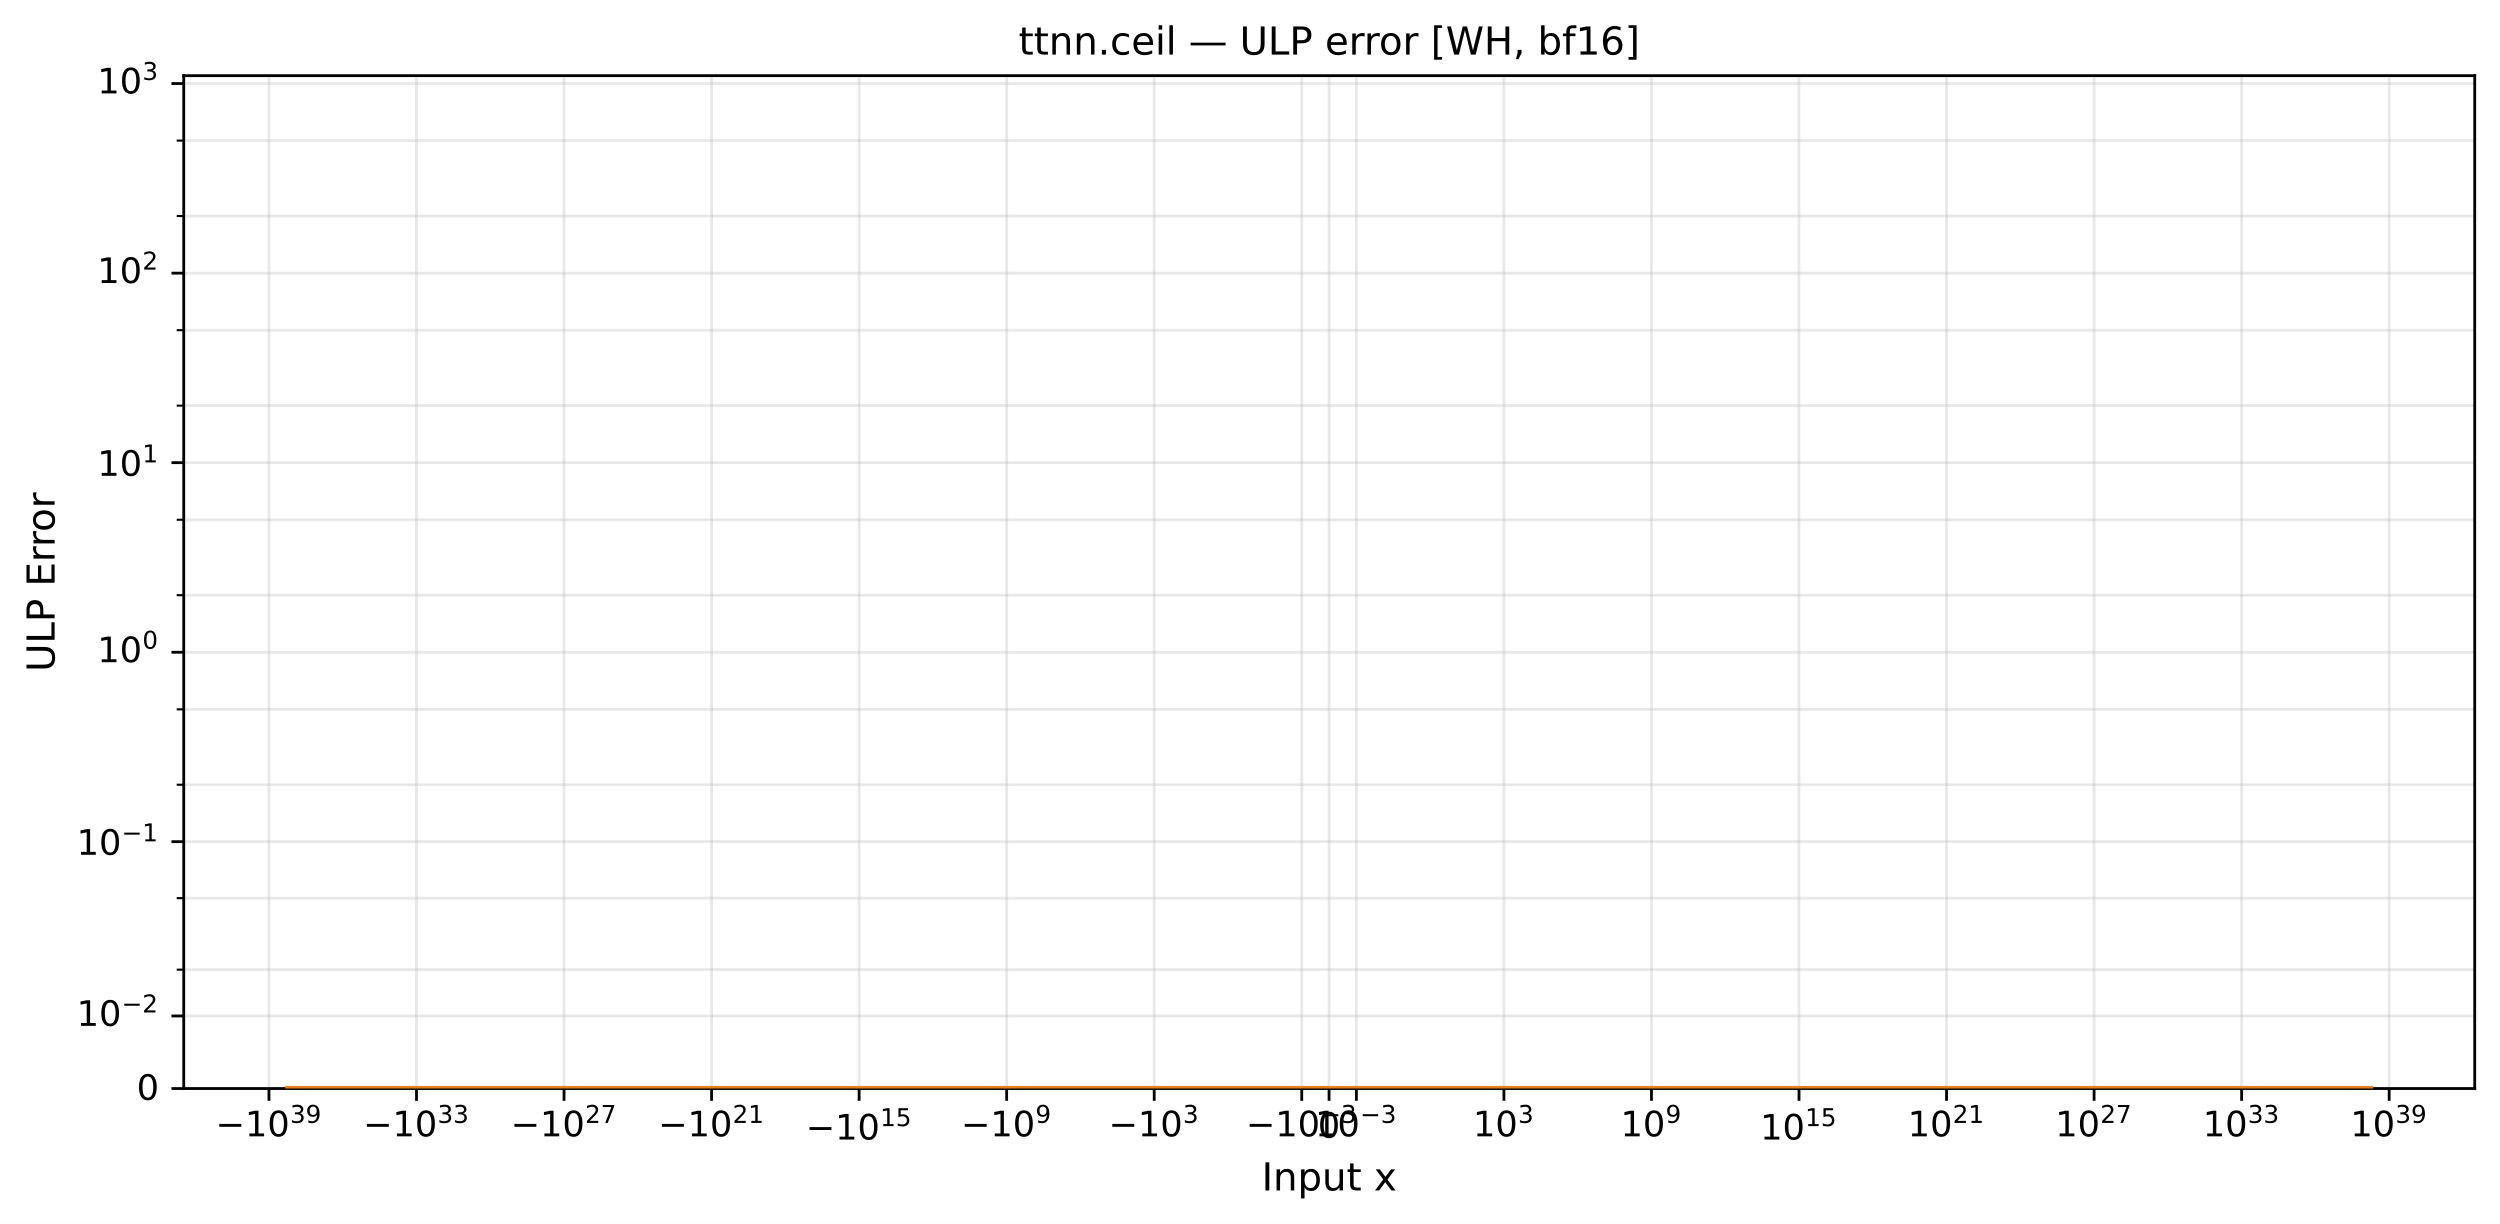
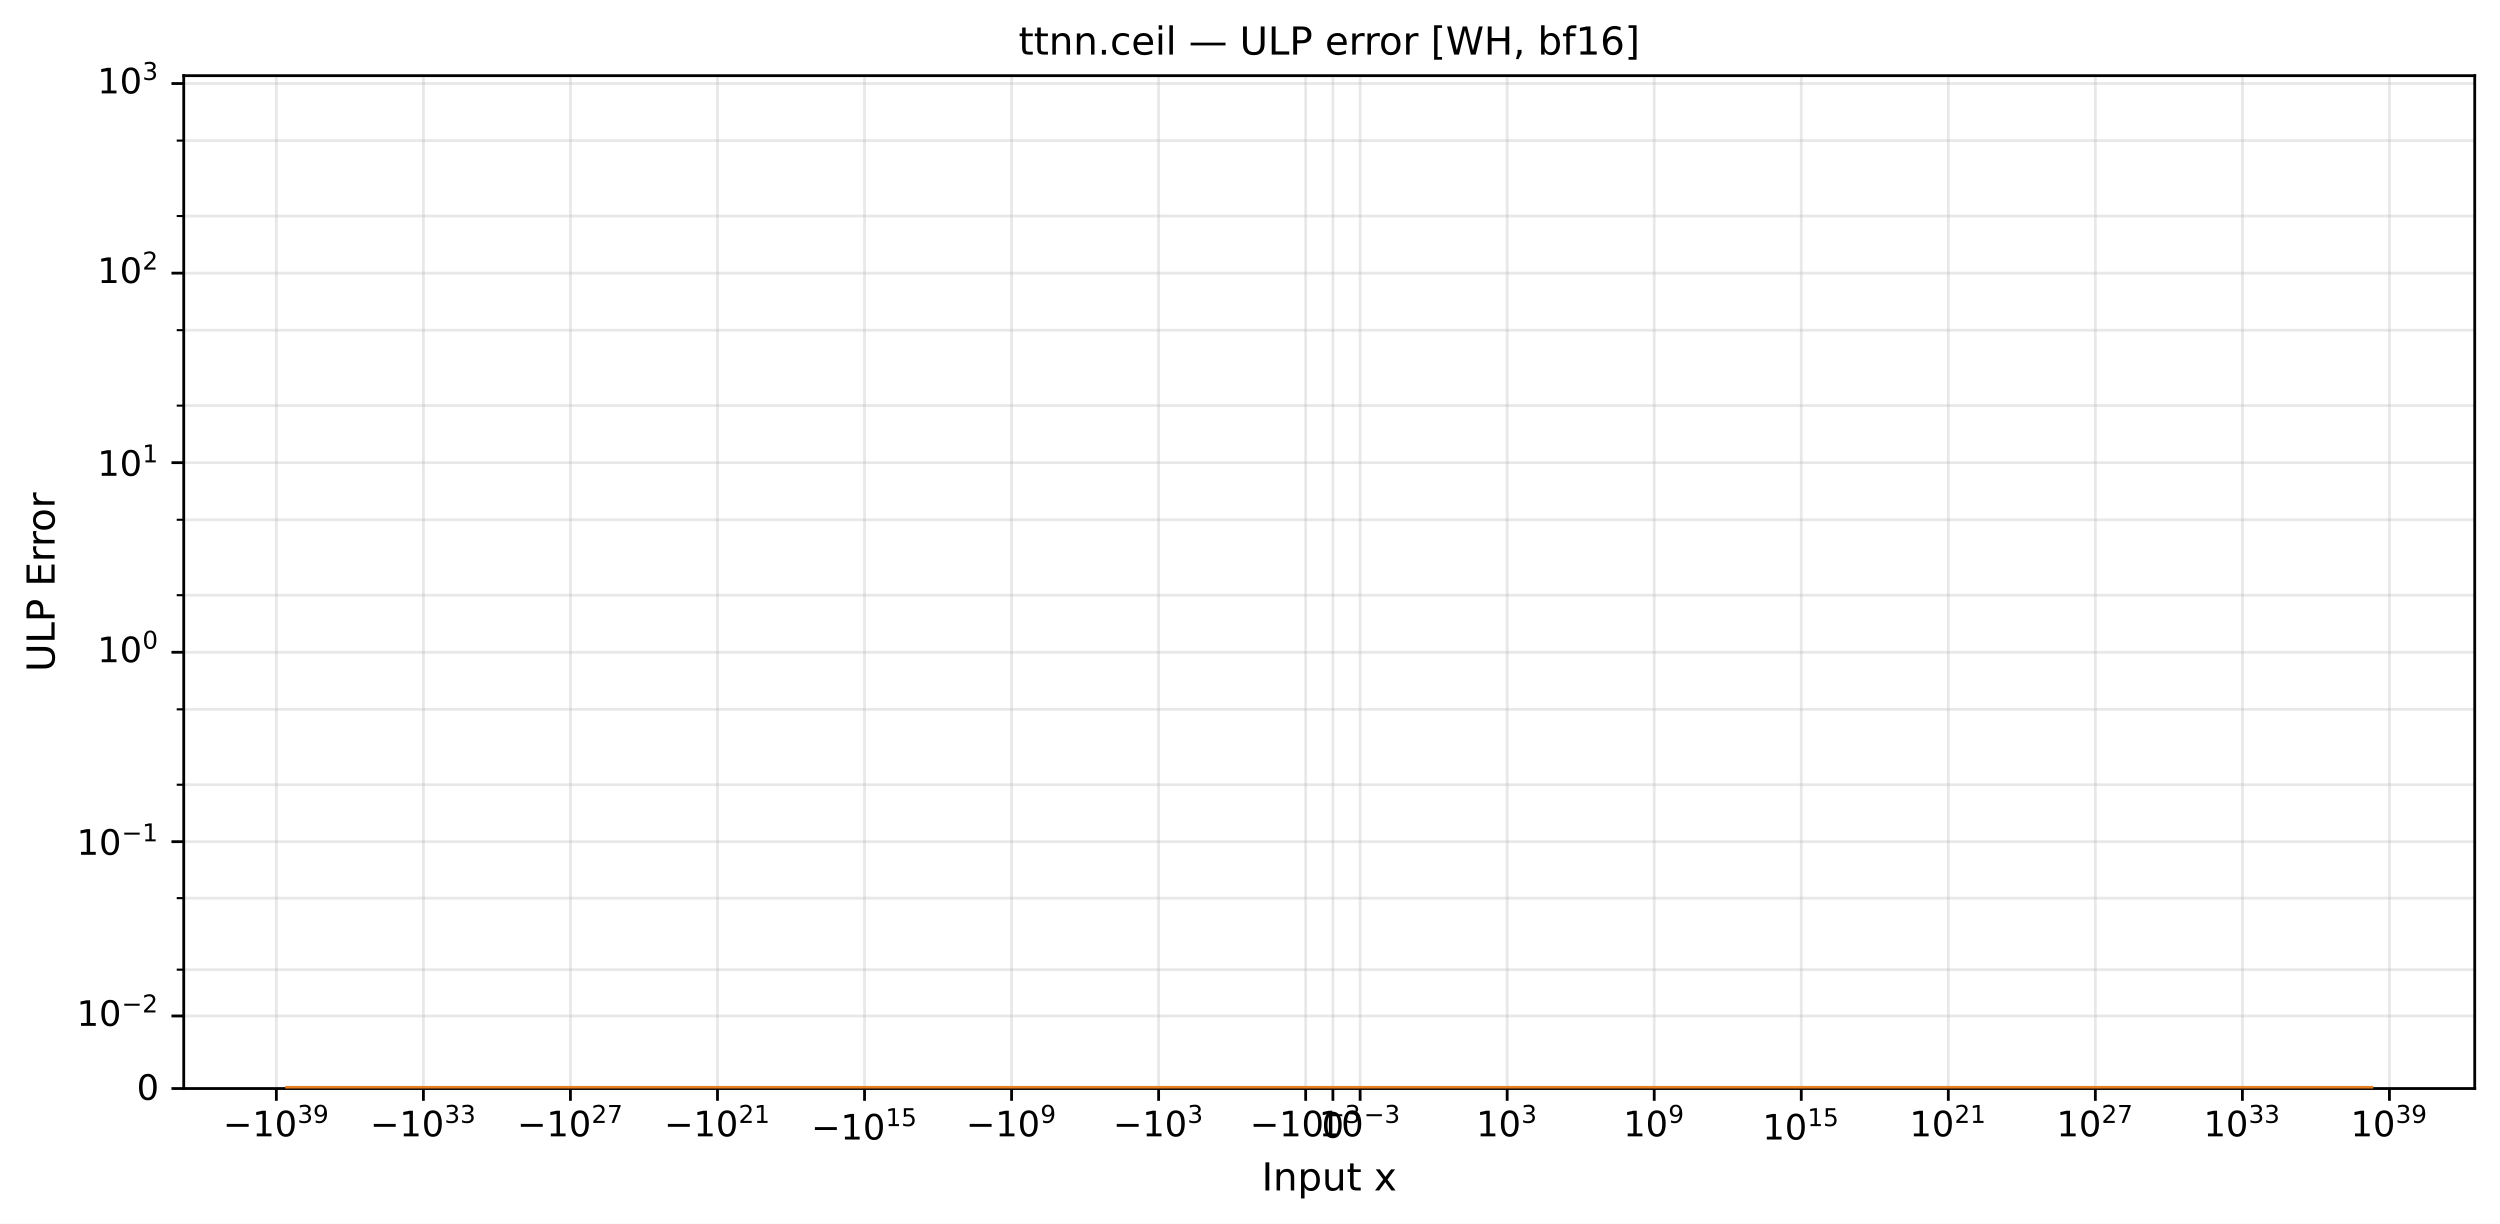
<svg xmlns="http://www.w3.org/2000/svg" xmlns:xlink="http://www.w3.org/1999/xlink" width="712.254pt" height="348.65pt" viewBox="0 0 712.254 348.65" version="1.1">
  <defs>
    <style type="text/css">*{stroke-linejoin: round; stroke-linecap: butt}</style>
  </defs>
  <g id="figure_1">
    <g id="patch_1">
      <path d="M 0 348.65  L 712.254 348.65  L 712.254 0  L 0 0  z " style="fill: #ffffff" />
    </g>
    <g id="axes_1">
      <g id="patch_2">
        <path d="M 52.346 310.126  L 705.054 310.126  L 705.054 21.558  L 52.346 21.558  z " style="fill: #ffffff" />
      </g>
      <g id="matplotlib.axis_1">
        <g id="xtick_1">
          <g id="line2d_1">
-             <path d="M 76.626 310.126  L 76.626 21.558  " clip-path="url(#p49b56e3e9f)" style="fill: none; stroke: #b0b0b0; stroke-opacity: 0.3; stroke-width: 0.8; stroke-linecap: square" />
+             <path d="M 78.734 310.126  L 78.734 21.558  " clip-path="url(#pbc94ecaf36)" style="fill: none; stroke: #b0b0b0; stroke-opacity: 0.3; stroke-width: 0.8; stroke-linecap: square" />
          </g>
          <g id="line2d_2">
            <defs>
-               <path id="m2daefabc33" d="M 0 0  L 0 3.5  " style="stroke: #000000; stroke-width: 0.8" />
+               <path id="m181e9484f5" d="M 0 0  L 0 3.5  " style="stroke: #000000; stroke-width: 0.8" />
            </defs>
            <g>
-               <use xlink:href="#m2daefabc33" x="76.626" y="310.126" style="stroke: #000000; stroke-width: 0.8" />
+               <use xlink:href="#m181e9484f5" x="78.734" y="310.126" style="stroke: #000000; stroke-width: 0.8" />
            </g>
          </g>
          <g id="text_1">
-             <g transform="translate(61.42569 324.7247)">
+             <g transform="translate(63.53381 324.7247)">
              <text>
                <tspan x="0" y="-0.977" style="font-size: 10px; font-family: 'DejaVu Sans'">−</tspan>
                <tspan x="8.379" y="-0.977" style="font-size: 10px; font-family: 'DejaVu Sans'">1</tspan>
                <tspan x="14.741" y="-0.977" style="font-size: 10px; font-family: 'DejaVu Sans'">0</tspan>
                <tspan x="21.199" y="-4.805" style="font-size: 7px; font-family: 'DejaVu Sans'">3</tspan>
                <tspan x="25.653" y="-4.805" style="font-size: 7px; font-family: 'DejaVu Sans'">9</tspan>
              </text>
            </g>
          </g>
        </g>
        <g id="xtick_2">
          <g id="line2d_3">
-             <path d="M 118.66 310.126  L 118.66 21.558  " clip-path="url(#p49b56e3e9f)" style="fill: none; stroke: #b0b0b0; stroke-opacity: 0.3; stroke-width: 0.8; stroke-linecap: square" />
+             <path d="M 120.627 310.126  L 120.627 21.558  " clip-path="url(#pbc94ecaf36)" style="fill: none; stroke: #b0b0b0; stroke-opacity: 0.3; stroke-width: 0.8; stroke-linecap: square" />
          </g>
          <g id="line2d_4">
            <g>
-               <use xlink:href="#m2daefabc33" x="118.66" y="310.126" style="stroke: #000000; stroke-width: 0.8" />
+               <use xlink:href="#m181e9484f5" x="120.627" y="310.126" style="stroke: #000000; stroke-width: 0.8" />
            </g>
          </g>
          <g id="text_2">
-             <g transform="translate(103.4604 324.7247)">
+             <g transform="translate(105.4271 324.7247)">
              <text>
                <tspan x="0" y="-0.977" style="font-size: 10px; font-family: 'DejaVu Sans'">−</tspan>
                <tspan x="8.379" y="-0.977" style="font-size: 10px; font-family: 'DejaVu Sans'">1</tspan>
                <tspan x="14.741" y="-0.977" style="font-size: 10px; font-family: 'DejaVu Sans'">0</tspan>
                <tspan x="21.199" y="-4.805" style="font-size: 7px; font-family: 'DejaVu Sans'">3</tspan>
                <tspan x="25.653" y="-4.805" style="font-size: 7px; font-family: 'DejaVu Sans'">3</tspan>
              </text>
            </g>
          </g>
        </g>
        <g id="xtick_3">
          <g id="line2d_5">
-             <path d="M 160.695 310.126  L 160.695 21.558  " clip-path="url(#p49b56e3e9f)" style="fill: none; stroke: #b0b0b0; stroke-opacity: 0.3; stroke-width: 0.8; stroke-linecap: square" />
+             <path d="M 162.52 310.126  L 162.52 21.558  " clip-path="url(#pbc94ecaf36)" style="fill: none; stroke: #b0b0b0; stroke-opacity: 0.3; stroke-width: 0.8; stroke-linecap: square" />
          </g>
          <g id="line2d_6">
            <g>
-               <use xlink:href="#m2daefabc33" x="160.695" y="310.126" style="stroke: #000000; stroke-width: 0.8" />
+               <use xlink:href="#m181e9484f5" x="162.52" y="310.126" style="stroke: #000000; stroke-width: 0.8" />
            </g>
          </g>
          <g id="text_3">
-             <g transform="translate(145.4952 324.7247)">
+             <g transform="translate(147.3204 324.7247)">
              <text>
                <tspan x="0" y="-0.977" style="font-size: 10px; font-family: 'DejaVu Sans'">−</tspan>
                <tspan x="8.379" y="-0.977" style="font-size: 10px; font-family: 'DejaVu Sans'">1</tspan>
                <tspan x="14.741" y="-0.977" style="font-size: 10px; font-family: 'DejaVu Sans'">0</tspan>
                <tspan x="21.199" y="-4.805" style="font-size: 7px; font-family: 'DejaVu Sans'">2</tspan>
                <tspan x="25.653" y="-4.805" style="font-size: 7px; font-family: 'DejaVu Sans'">7</tspan>
              </text>
            </g>
          </g>
        </g>
        <g id="xtick_4">
          <g id="line2d_7">
-             <path d="M 202.73 310.126  L 202.73 21.558  " clip-path="url(#p49b56e3e9f)" style="fill: none; stroke: #b0b0b0; stroke-opacity: 0.3; stroke-width: 0.8; stroke-linecap: square" />
+             <path d="M 204.414 310.126  L 204.414 21.558  " clip-path="url(#pbc94ecaf36)" style="fill: none; stroke: #b0b0b0; stroke-opacity: 0.3; stroke-width: 0.8; stroke-linecap: square" />
          </g>
          <g id="line2d_8">
            <g>
-               <use xlink:href="#m2daefabc33" x="202.73" y="310.126" style="stroke: #000000; stroke-width: 0.8" />
+               <use xlink:href="#m181e9484f5" x="204.414" y="310.126" style="stroke: #000000; stroke-width: 0.8" />
            </g>
          </g>
          <g id="text_4">
-             <g transform="translate(187.5299 324.7247)">
+             <g transform="translate(189.2137 324.7247)">
              <text>
                <tspan x="0" y="-0.977" style="font-size: 10px; font-family: 'DejaVu Sans'">−</tspan>
                <tspan x="8.379" y="-0.977" style="font-size: 10px; font-family: 'DejaVu Sans'">1</tspan>
                <tspan x="14.741" y="-0.977" style="font-size: 10px; font-family: 'DejaVu Sans'">0</tspan>
                <tspan x="21.199" y="-4.805" style="font-size: 7px; font-family: 'DejaVu Sans'">2</tspan>
                <tspan x="25.653" y="-4.805" style="font-size: 7px; font-family: 'DejaVu Sans'">1</tspan>
              </text>
            </g>
          </g>
        </g>
        <g id="xtick_5">
          <g id="line2d_9">
-             <path d="M 244.765 310.126  L 244.765 21.558  " clip-path="url(#p49b56e3e9f)" style="fill: none; stroke: #b0b0b0; stroke-opacity: 0.3; stroke-width: 0.8; stroke-linecap: square" />
+             <path d="M 246.307 310.126  L 246.307 21.558  " clip-path="url(#pbc94ecaf36)" style="fill: none; stroke: #b0b0b0; stroke-opacity: 0.3; stroke-width: 0.8; stroke-linecap: square" />
          </g>
          <g id="line2d_10">
            <g>
-               <use xlink:href="#m2daefabc33" x="244.765" y="310.126" style="stroke: #000000; stroke-width: 0.8" />
+               <use xlink:href="#m181e9484f5" x="246.307" y="310.126" style="stroke: #000000; stroke-width: 0.8" />
            </g>
          </g>
          <g id="text_5">
-             <g transform="translate(229.5647 324.7247)">
+             <g transform="translate(231.107 324.7247)">
              <text>
                <tspan x="0" y="-0.064" style="font-size: 10px; font-family: 'DejaVu Sans'">−</tspan>
                <tspan x="8.379" y="-0.064" style="font-size: 10px; font-family: 'DejaVu Sans'">1</tspan>
                <tspan x="14.741" y="-0.064" style="font-size: 10px; font-family: 'DejaVu Sans'">0</tspan>
                <tspan x="21.199" y="-3.892" style="font-size: 7px; font-family: 'DejaVu Sans'">1</tspan>
                <tspan x="25.653" y="-3.892" style="font-size: 7px; font-family: 'DejaVu Sans'">5</tspan>
              </text>
            </g>
          </g>
        </g>
        <g id="xtick_6">
          <g id="line2d_11">
-             <path d="M 286.799 310.126  L 286.799 21.558  " clip-path="url(#p49b56e3e9f)" style="fill: none; stroke: #b0b0b0; stroke-opacity: 0.3; stroke-width: 0.8; stroke-linecap: square" />
+             <path d="M 288.2 310.126  L 288.2 21.558  " clip-path="url(#pbc94ecaf36)" style="fill: none; stroke: #b0b0b0; stroke-opacity: 0.3; stroke-width: 0.8; stroke-linecap: square" />
          </g>
          <g id="line2d_12">
            <g>
-               <use xlink:href="#m2daefabc33" x="286.799" y="310.126" style="stroke: #000000; stroke-width: 0.8" />
+               <use xlink:href="#m181e9484f5" x="288.2" y="310.126" style="stroke: #000000; stroke-width: 0.8" />
            </g>
          </g>
          <g id="text_6">
-             <g transform="translate(273.7994 324.7247)">
+             <g transform="translate(275.2003 324.7247)">
              <text>
                <tspan x="0" y="-0.977" style="font-size: 10px; font-family: 'DejaVu Sans'">−</tspan>
                <tspan x="8.379" y="-0.977" style="font-size: 10px; font-family: 'DejaVu Sans'">1</tspan>
                <tspan x="14.741" y="-0.977" style="font-size: 10px; font-family: 'DejaVu Sans'">0</tspan>
                <tspan x="21.199" y="-4.805" style="font-size: 7px; font-family: 'DejaVu Sans'">9</tspan>
              </text>
            </g>
          </g>
        </g>
        <g id="xtick_7">
          <g id="line2d_13">
-             <path d="M 328.834 310.126  L 328.834 21.558  " clip-path="url(#p49b56e3e9f)" style="fill: none; stroke: #b0b0b0; stroke-opacity: 0.3; stroke-width: 0.8; stroke-linecap: square" />
+             <path d="M 330.094 310.126  L 330.094 21.558  " clip-path="url(#pbc94ecaf36)" style="fill: none; stroke: #b0b0b0; stroke-opacity: 0.3; stroke-width: 0.8; stroke-linecap: square" />
          </g>
          <g id="line2d_14">
            <g>
-               <use xlink:href="#m2daefabc33" x="328.834" y="310.126" style="stroke: #000000; stroke-width: 0.8" />
+               <use xlink:href="#m181e9484f5" x="330.094" y="310.126" style="stroke: #000000; stroke-width: 0.8" />
            </g>
          </g>
          <g id="text_7">
-             <g transform="translate(315.8341 324.7247)">
+             <g transform="translate(317.0936 324.7247)">
              <text>
                <tspan x="0" y="-0.977" style="font-size: 10px; font-family: 'DejaVu Sans'">−</tspan>
                <tspan x="8.379" y="-0.977" style="font-size: 10px; font-family: 'DejaVu Sans'">1</tspan>
                <tspan x="14.741" y="-0.977" style="font-size: 10px; font-family: 'DejaVu Sans'">0</tspan>
                <tspan x="21.199" y="-4.805" style="font-size: 7px; font-family: 'DejaVu Sans'">3</tspan>
              </text>
            </g>
          </g>
        </g>
        <g id="xtick_8">
          <g id="line2d_15">
-             <path d="M 370.869 310.126  L 370.869 21.558  " clip-path="url(#p49b56e3e9f)" style="fill: none; stroke: #b0b0b0; stroke-opacity: 0.3; stroke-width: 0.8; stroke-linecap: square" />
+             <path d="M 371.987 310.126  L 371.987 21.558  " clip-path="url(#pbc94ecaf36)" style="fill: none; stroke: #b0b0b0; stroke-opacity: 0.3; stroke-width: 0.8; stroke-linecap: square" />
          </g>
          <g id="line2d_16">
            <g>
-               <use xlink:href="#m2daefabc33" x="370.869" y="310.126" style="stroke: #000000; stroke-width: 0.8" />
+               <use xlink:href="#m181e9484f5" x="371.987" y="310.126" style="stroke: #000000; stroke-width: 0.8" />
            </g>
          </g>
          <g id="text_8">
-             <g transform="translate(354.9689 324.7247)">
+             <g transform="translate(356.0869 324.7247)">
              <text>
                <tspan x="0" y="-0.977" style="font-size: 10px; font-family: 'DejaVu Sans'">−</tspan>
                <tspan x="8.379" y="-0.977" style="font-size: 10px; font-family: 'DejaVu Sans'">1</tspan>
                <tspan x="14.741" y="-0.977" style="font-size: 10px; font-family: 'DejaVu Sans'">0</tspan>
                <tspan x="21.199" y="-4.805" style="font-size: 7px; font-family: 'DejaVu Sans'">−</tspan>
                <tspan x="27.064" y="-4.805" style="font-size: 7px; font-family: 'DejaVu Sans'">3</tspan>
              </text>
            </g>
          </g>
        </g>
        <g id="xtick_9">
          <g id="line2d_17">
-             <path d="M 378.653 310.126  L 378.653 21.558  " clip-path="url(#p49b56e3e9f)" style="fill: none; stroke: #b0b0b0; stroke-opacity: 0.3; stroke-width: 0.8; stroke-linecap: square" />
+             <path d="M 379.745 310.126  L 379.745 21.558  " clip-path="url(#pbc94ecaf36)" style="fill: none; stroke: #b0b0b0; stroke-opacity: 0.3; stroke-width: 0.8; stroke-linecap: square" />
          </g>
          <g id="line2d_18">
            <g>
-               <use xlink:href="#m2daefabc33" x="378.653" y="310.126" style="stroke: #000000; stroke-width: 0.8" />
+               <use xlink:href="#m181e9484f5" x="379.745" y="310.126" style="stroke: #000000; stroke-width: 0.8" />
            </g>
          </g>
          <g id="text_9">
-             <g transform="translate(375.4531 324.7247)">
+             <g transform="translate(376.5449 324.7247)">
              <text>
                <tspan x="0" y="-0.578" style="font-size: 10px; font-family: 'DejaVu Sans'">0</tspan>
              </text>
            </g>
          </g>
        </g>
        <g id="xtick_10">
          <g id="line2d_19">
-             <path d="M 386.437 310.126  L 386.437 21.558  " clip-path="url(#p49b56e3e9f)" style="fill: none; stroke: #b0b0b0; stroke-opacity: 0.3; stroke-width: 0.8; stroke-linecap: square" />
+             <path d="M 387.503 310.126  L 387.503 21.558  " clip-path="url(#pbc94ecaf36)" style="fill: none; stroke: #b0b0b0; stroke-opacity: 0.3; stroke-width: 0.8; stroke-linecap: square" />
          </g>
          <g id="line2d_20">
            <g>
-               <use xlink:href="#m2daefabc33" x="386.437" y="310.126" style="stroke: #000000; stroke-width: 0.8" />
+               <use xlink:href="#m181e9484f5" x="387.503" y="310.126" style="stroke: #000000; stroke-width: 0.8" />
            </g>
          </g>
          <g id="text_10">
-             <g transform="translate(374.6873 324.7247)">
+             <g transform="translate(375.7529 324.7247)">
              <text>
                <tspan x="0" y="-0.977" style="font-size: 10px; font-family: 'DejaVu Sans'">1</tspan>
                <tspan x="6.362" y="-0.977" style="font-size: 10px; font-family: 'DejaVu Sans'">0</tspan>
                <tspan x="12.82" y="-4.805" style="font-size: 7px; font-family: 'DejaVu Sans'">−</tspan>
                <tspan x="18.686" y="-4.805" style="font-size: 7px; font-family: 'DejaVu Sans'">3</tspan>
              </text>
            </g>
          </g>
        </g>
        <g id="xtick_11">
          <g id="line2d_21">
-             <path d="M 428.472 310.126  L 428.472 21.558  " clip-path="url(#p49b56e3e9f)" style="fill: none; stroke: #b0b0b0; stroke-opacity: 0.3; stroke-width: 0.8; stroke-linecap: square" />
+             <path d="M 429.396 310.126  L 429.396 21.558  " clip-path="url(#pbc94ecaf36)" style="fill: none; stroke: #b0b0b0; stroke-opacity: 0.3; stroke-width: 0.8; stroke-linecap: square" />
          </g>
          <g id="line2d_22">
            <g>
-               <use xlink:href="#m2daefabc33" x="428.472" y="310.126" style="stroke: #000000; stroke-width: 0.8" />
+               <use xlink:href="#m181e9484f5" x="429.396" y="310.126" style="stroke: #000000; stroke-width: 0.8" />
            </g>
          </g>
          <g id="text_11">
-             <g transform="translate(419.6721 324.7247)">
+             <g transform="translate(420.5962 324.7247)">
              <text>
                <tspan x="0" y="-0.977" style="font-size: 10px; font-family: 'DejaVu Sans'">1</tspan>
                <tspan x="6.362" y="-0.977" style="font-size: 10px; font-family: 'DejaVu Sans'">0</tspan>
                <tspan x="12.82" y="-4.805" style="font-size: 7px; font-family: 'DejaVu Sans'">3</tspan>
              </text>
            </g>
          </g>
        </g>
        <g id="xtick_12">
          <g id="line2d_23">
-             <path d="M 470.507 310.126  L 470.507 21.558  " clip-path="url(#p49b56e3e9f)" style="fill: none; stroke: #b0b0b0; stroke-opacity: 0.3; stroke-width: 0.8; stroke-linecap: square" />
+             <path d="M 471.29 310.126  L 471.29 21.558  " clip-path="url(#pbc94ecaf36)" style="fill: none; stroke: #b0b0b0; stroke-opacity: 0.3; stroke-width: 0.8; stroke-linecap: square" />
          </g>
          <g id="line2d_24">
            <g>
-               <use xlink:href="#m2daefabc33" x="470.507" y="310.126" style="stroke: #000000; stroke-width: 0.8" />
+               <use xlink:href="#m181e9484f5" x="471.29" y="310.126" style="stroke: #000000; stroke-width: 0.8" />
            </g>
          </g>
          <g id="text_12">
-             <g transform="translate(461.7068 324.7247)">
+             <g transform="translate(462.4895 324.7247)">
              <text>
                <tspan x="0" y="-0.977" style="font-size: 10px; font-family: 'DejaVu Sans'">1</tspan>
                <tspan x="6.362" y="-0.977" style="font-size: 10px; font-family: 'DejaVu Sans'">0</tspan>
                <tspan x="12.82" y="-4.805" style="font-size: 7px; font-family: 'DejaVu Sans'">9</tspan>
              </text>
            </g>
          </g>
        </g>
        <g id="xtick_13">
          <g id="line2d_25">
-             <path d="M 512.542 310.126  L 512.542 21.558  " clip-path="url(#p49b56e3e9f)" style="fill: none; stroke: #b0b0b0; stroke-opacity: 0.3; stroke-width: 0.8; stroke-linecap: square" />
+             <path d="M 513.183 310.126  L 513.183 21.558  " clip-path="url(#pbc94ecaf36)" style="fill: none; stroke: #b0b0b0; stroke-opacity: 0.3; stroke-width: 0.8; stroke-linecap: square" />
          </g>
          <g id="line2d_26">
            <g>
-               <use xlink:href="#m2daefabc33" x="512.542" y="310.126" style="stroke: #000000; stroke-width: 0.8" />
+               <use xlink:href="#m181e9484f5" x="513.183" y="310.126" style="stroke: #000000; stroke-width: 0.8" />
            </g>
          </g>
          <g id="text_13">
-             <g transform="translate(501.4915 324.7247)">
+             <g transform="translate(502.1328 324.7247)">
              <text>
                <tspan x="0" y="-0.064" style="font-size: 10px; font-family: 'DejaVu Sans'">1</tspan>
                <tspan x="6.362" y="-0.064" style="font-size: 10px; font-family: 'DejaVu Sans'">0</tspan>
                <tspan x="12.82" y="-3.892" style="font-size: 7px; font-family: 'DejaVu Sans'">1</tspan>
                <tspan x="17.274" y="-3.892" style="font-size: 7px; font-family: 'DejaVu Sans'">5</tspan>
              </text>
            </g>
          </g>
        </g>
        <g id="xtick_14">
          <g id="line2d_27">
-             <path d="M 554.576 310.126  L 554.576 21.558  " clip-path="url(#p49b56e3e9f)" style="fill: none; stroke: #b0b0b0; stroke-opacity: 0.3; stroke-width: 0.8; stroke-linecap: square" />
+             <path d="M 555.076 310.126  L 555.076 21.558  " clip-path="url(#pbc94ecaf36)" style="fill: none; stroke: #b0b0b0; stroke-opacity: 0.3; stroke-width: 0.8; stroke-linecap: square" />
          </g>
          <g id="line2d_28">
            <g>
-               <use xlink:href="#m2daefabc33" x="554.576" y="310.126" style="stroke: #000000; stroke-width: 0.8" />
+               <use xlink:href="#m181e9484f5" x="555.076" y="310.126" style="stroke: #000000; stroke-width: 0.8" />
            </g>
          </g>
          <g id="text_14">
-             <g transform="translate(543.5263 324.7247)">
+             <g transform="translate(544.0261 324.7247)">
              <text>
                <tspan x="0" y="-0.977" style="font-size: 10px; font-family: 'DejaVu Sans'">1</tspan>
                <tspan x="6.362" y="-0.977" style="font-size: 10px; font-family: 'DejaVu Sans'">0</tspan>
                <tspan x="12.82" y="-4.805" style="font-size: 7px; font-family: 'DejaVu Sans'">2</tspan>
                <tspan x="17.274" y="-4.805" style="font-size: 7px; font-family: 'DejaVu Sans'">1</tspan>
              </text>
            </g>
          </g>
        </g>
        <g id="xtick_15">
          <g id="line2d_29">
-             <path d="M 596.611 310.126  L 596.611 21.558  " clip-path="url(#p49b56e3e9f)" style="fill: none; stroke: #b0b0b0; stroke-opacity: 0.3; stroke-width: 0.8; stroke-linecap: square" />
+             <path d="M 596.969 310.126  L 596.969 21.558  " clip-path="url(#pbc94ecaf36)" style="fill: none; stroke: #b0b0b0; stroke-opacity: 0.3; stroke-width: 0.8; stroke-linecap: square" />
          </g>
          <g id="line2d_30">
            <g>
-               <use xlink:href="#m2daefabc33" x="596.611" y="310.126" style="stroke: #000000; stroke-width: 0.8" />
+               <use xlink:href="#m181e9484f5" x="596.969" y="310.126" style="stroke: #000000; stroke-width: 0.8" />
            </g>
          </g>
          <g id="text_15">
-             <g transform="translate(585.561 324.7247)">
+             <g transform="translate(585.9194 324.7247)">
              <text>
                <tspan x="0" y="-0.977" style="font-size: 10px; font-family: 'DejaVu Sans'">1</tspan>
                <tspan x="6.362" y="-0.977" style="font-size: 10px; font-family: 'DejaVu Sans'">0</tspan>
                <tspan x="12.82" y="-4.805" style="font-size: 7px; font-family: 'DejaVu Sans'">2</tspan>
                <tspan x="17.274" y="-4.805" style="font-size: 7px; font-family: 'DejaVu Sans'">7</tspan>
              </text>
            </g>
          </g>
        </g>
        <g id="xtick_16">
          <g id="line2d_31">
-             <path d="M 638.646 310.126  L 638.646 21.558  " clip-path="url(#p49b56e3e9f)" style="fill: none; stroke: #b0b0b0; stroke-opacity: 0.3; stroke-width: 0.8; stroke-linecap: square" />
+             <path d="M 638.863 310.126  L 638.863 21.558  " clip-path="url(#pbc94ecaf36)" style="fill: none; stroke: #b0b0b0; stroke-opacity: 0.3; stroke-width: 0.8; stroke-linecap: square" />
          </g>
          <g id="line2d_32">
            <g>
-               <use xlink:href="#m2daefabc33" x="638.646" y="310.126" style="stroke: #000000; stroke-width: 0.8" />
+               <use xlink:href="#m181e9484f5" x="638.863" y="310.126" style="stroke: #000000; stroke-width: 0.8" />
            </g>
          </g>
          <g id="text_16">
-             <g transform="translate(627.5958 324.7247)">
+             <g transform="translate(627.8127 324.7247)">
              <text>
                <tspan x="0" y="-0.977" style="font-size: 10px; font-family: 'DejaVu Sans'">1</tspan>
                <tspan x="6.362" y="-0.977" style="font-size: 10px; font-family: 'DejaVu Sans'">0</tspan>
                <tspan x="12.82" y="-4.805" style="font-size: 7px; font-family: 'DejaVu Sans'">3</tspan>
                <tspan x="17.274" y="-4.805" style="font-size: 7px; font-family: 'DejaVu Sans'">3</tspan>
              </text>
            </g>
          </g>
        </g>
        <g id="xtick_17">
          <g id="line2d_33">
-             <path d="M 680.681 310.126  L 680.681 21.558  " clip-path="url(#p49b56e3e9f)" style="fill: none; stroke: #b0b0b0; stroke-opacity: 0.3; stroke-width: 0.8; stroke-linecap: square" />
+             <path d="M 680.756 310.126  L 680.756 21.558  " clip-path="url(#pbc94ecaf36)" style="fill: none; stroke: #b0b0b0; stroke-opacity: 0.3; stroke-width: 0.8; stroke-linecap: square" />
          </g>
          <g id="line2d_34">
            <g>
-               <use xlink:href="#m2daefabc33" x="680.681" y="310.126" style="stroke: #000000; stroke-width: 0.8" />
+               <use xlink:href="#m181e9484f5" x="680.756" y="310.126" style="stroke: #000000; stroke-width: 0.8" />
            </g>
          </g>
          <g id="text_17">
-             <g transform="translate(669.6305 324.7247)">
+             <g transform="translate(669.706 324.7247)">
              <text>
                <tspan x="0" y="-0.977" style="font-size: 10px; font-family: 'DejaVu Sans'">1</tspan>
                <tspan x="6.362" y="-0.977" style="font-size: 10px; font-family: 'DejaVu Sans'">0</tspan>
                <tspan x="12.82" y="-4.805" style="font-size: 7px; font-family: 'DejaVu Sans'">3</tspan>
                <tspan x="17.274" y="-4.805" style="font-size: 7px; font-family: 'DejaVu Sans'">9</tspan>
              </text>
            </g>
          </g>
        </g>
        <g id="text_18">
          <text style="font-size: 11px; font-family: 'DejaVu Sans', 'Bitstream Vera Sans', 'Computer Modern Sans Serif', 'Lucida Grande', 'Verdana', 'Geneva', 'Lucid', 'Arial', 'Helvetica', 'Avant Garde', sans-serif; text-anchor: middle" x="378.7" y="339.163" transform="rotate(-0 378.6999 339.1627)">Input x</text>
        </g>
      </g>
      <g id="matplotlib.axis_2">
        <g id="ytick_1">
          <g id="line2d_35">
-             <path d="M 52.346 310.126  L 705.054 310.126  " clip-path="url(#p49b56e3e9f)" style="fill: none; stroke: #b0b0b0; stroke-opacity: 0.3; stroke-width: 0.8; stroke-linecap: square" />
+             <path d="M 52.346 310.126  L 705.054 310.126  " clip-path="url(#pbc94ecaf36)" style="fill: none; stroke: #b0b0b0; stroke-opacity: 0.3; stroke-width: 0.8; stroke-linecap: square" />
          </g>
          <g id="line2d_36">
            <defs>
-               <path id="mbaa856819f" d="M 0 0  L -3.5 0  " style="stroke: #000000; stroke-width: 0.8" />
+               <path id="mbf70083055" d="M 0 0  L -3.5 0  " style="stroke: #000000; stroke-width: 0.8" />
            </defs>
            <g>
-               <use xlink:href="#mbaa856819f" x="52.346" y="310.126" style="stroke: #000000; stroke-width: 0.8" />
+               <use xlink:href="#mbf70083055" x="52.346" y="310.126" style="stroke: #000000; stroke-width: 0.8" />
            </g>
          </g>
          <g id="text_19">
            <g transform="translate(38.94594 313.9255)">
              <text>
                <tspan x="0" y="-0.578" style="font-size: 10px; font-family: 'DejaVu Sans'">0</tspan>
              </text>
            </g>
          </g>
        </g>
        <g id="ytick_2">
          <g id="line2d_37">
-             <path d="M 52.346 289.451  L 705.054 289.451  " clip-path="url(#p49b56e3e9f)" style="fill: none; stroke: #b0b0b0; stroke-opacity: 0.3; stroke-width: 0.8; stroke-linecap: square" />
+             <path d="M 52.346 289.451  L 705.054 289.451  " clip-path="url(#pbc94ecaf36)" style="fill: none; stroke: #b0b0b0; stroke-opacity: 0.3; stroke-width: 0.8; stroke-linecap: square" />
          </g>
          <g id="line2d_38">
            <g>
-               <use xlink:href="#mbaa856819f" x="52.346" y="289.451" style="stroke: #000000; stroke-width: 0.8" />
+               <use xlink:href="#mbf70083055" x="52.346" y="289.451" style="stroke: #000000; stroke-width: 0.8" />
            </g>
          </g>
          <g id="text_20">
            <g transform="translate(21.84594 293.2501)">
              <text>
                <tspan x="0" y="-0.977" style="font-size: 10px; font-family: 'DejaVu Sans'">1</tspan>
                <tspan x="6.362" y="-0.977" style="font-size: 10px; font-family: 'DejaVu Sans'">0</tspan>
                <tspan x="12.82" y="-4.805" style="font-size: 7px; font-family: 'DejaVu Sans'">−</tspan>
                <tspan x="18.686" y="-4.805" style="font-size: 7px; font-family: 'DejaVu Sans'">2</tspan>
              </text>
            </g>
          </g>
        </g>
        <g id="ytick_3">
          <g id="line2d_39">
-             <path d="M 52.346 239.793  L 705.054 239.793  " clip-path="url(#p49b56e3e9f)" style="fill: none; stroke: #b0b0b0; stroke-opacity: 0.3; stroke-width: 0.8; stroke-linecap: square" />
+             <path d="M 52.346 239.793  L 705.054 239.793  " clip-path="url(#pbc94ecaf36)" style="fill: none; stroke: #b0b0b0; stroke-opacity: 0.3; stroke-width: 0.8; stroke-linecap: square" />
          </g>
          <g id="line2d_40">
            <g>
-               <use xlink:href="#mbaa856819f" x="52.346" y="239.793" style="stroke: #000000; stroke-width: 0.8" />
+               <use xlink:href="#mbf70083055" x="52.346" y="239.793" style="stroke: #000000; stroke-width: 0.8" />
            </g>
          </g>
          <g id="text_21">
            <g transform="translate(21.84594 243.5927)">
              <text>
                <tspan x="0" y="-0.064" style="font-size: 10px; font-family: 'DejaVu Sans'">1</tspan>
                <tspan x="6.362" y="-0.064" style="font-size: 10px; font-family: 'DejaVu Sans'">0</tspan>
                <tspan x="12.82" y="-3.892" style="font-size: 7px; font-family: 'DejaVu Sans'">−</tspan>
                <tspan x="18.686" y="-3.892" style="font-size: 7px; font-family: 'DejaVu Sans'">1</tspan>
              </text>
            </g>
          </g>
        </g>
        <g id="ytick_4">
          <g id="line2d_41">
-             <path d="M 52.346 185.837  L 705.054 185.837  " clip-path="url(#p49b56e3e9f)" style="fill: none; stroke: #b0b0b0; stroke-opacity: 0.3; stroke-width: 0.8; stroke-linecap: square" />
+             <path d="M 52.346 185.837  L 705.054 185.837  " clip-path="url(#pbc94ecaf36)" style="fill: none; stroke: #b0b0b0; stroke-opacity: 0.3; stroke-width: 0.8; stroke-linecap: square" />
          </g>
          <g id="line2d_42">
            <g>
-               <use xlink:href="#mbaa856819f" x="52.346" y="185.837" style="stroke: #000000; stroke-width: 0.8" />
+               <use xlink:href="#mbf70083055" x="52.346" y="185.837" style="stroke: #000000; stroke-width: 0.8" />
            </g>
          </g>
          <g id="text_22">
            <g transform="translate(27.74594 189.6361)">
              <text>
                <tspan x="0" y="-0.977" style="font-size: 10px; font-family: 'DejaVu Sans'">1</tspan>
                <tspan x="6.362" y="-0.977" style="font-size: 10px; font-family: 'DejaVu Sans'">0</tspan>
                <tspan x="12.82" y="-4.805" style="font-size: 7px; font-family: 'DejaVu Sans'">0</tspan>
              </text>
            </g>
          </g>
        </g>
        <g id="ytick_5">
          <g id="line2d_43">
-             <path d="M 52.346 131.823  L 705.054 131.823  " clip-path="url(#p49b56e3e9f)" style="fill: none; stroke: #b0b0b0; stroke-opacity: 0.3; stroke-width: 0.8; stroke-linecap: square" />
+             <path d="M 52.346 131.823  L 705.054 131.823  " clip-path="url(#pbc94ecaf36)" style="fill: none; stroke: #b0b0b0; stroke-opacity: 0.3; stroke-width: 0.8; stroke-linecap: square" />
          </g>
          <g id="line2d_44">
            <g>
-               <use xlink:href="#mbaa856819f" x="52.346" y="131.823" style="stroke: #000000; stroke-width: 0.8" />
+               <use xlink:href="#mbf70083055" x="52.346" y="131.823" style="stroke: #000000; stroke-width: 0.8" />
            </g>
          </g>
          <g id="text_23">
            <g transform="translate(27.74594 135.6222)">
              <text>
                <tspan x="0" y="-0.064" style="font-size: 10px; font-family: 'DejaVu Sans'">1</tspan>
                <tspan x="6.362" y="-0.064" style="font-size: 10px; font-family: 'DejaVu Sans'">0</tspan>
                <tspan x="12.82" y="-3.892" style="font-size: 7px; font-family: 'DejaVu Sans'">1</tspan>
              </text>
            </g>
          </g>
        </g>
        <g id="ytick_6">
          <g id="line2d_45">
-             <path d="M 52.346 77.809  L 705.054 77.809  " clip-path="url(#p49b56e3e9f)" style="fill: none; stroke: #b0b0b0; stroke-opacity: 0.3; stroke-width: 0.8; stroke-linecap: square" />
+             <path d="M 52.346 77.809  L 705.054 77.809  " clip-path="url(#pbc94ecaf36)" style="fill: none; stroke: #b0b0b0; stroke-opacity: 0.3; stroke-width: 0.8; stroke-linecap: square" />
          </g>
          <g id="line2d_46">
            <g>
-               <use xlink:href="#mbaa856819f" x="52.346" y="77.809" style="stroke: #000000; stroke-width: 0.8" />
+               <use xlink:href="#mbf70083055" x="52.346" y="77.809" style="stroke: #000000; stroke-width: 0.8" />
            </g>
          </g>
          <g id="text_24">
            <g transform="translate(27.74594 81.60775)">
              <text>
                <tspan x="0" y="-0.977" style="font-size: 10px; font-family: 'DejaVu Sans'">1</tspan>
                <tspan x="6.362" y="-0.977" style="font-size: 10px; font-family: 'DejaVu Sans'">0</tspan>
                <tspan x="12.82" y="-4.805" style="font-size: 7px; font-family: 'DejaVu Sans'">2</tspan>
              </text>
            </g>
          </g>
        </g>
        <g id="ytick_7">
          <g id="line2d_47">
-             <path d="M 52.346 23.794  L 705.054 23.794  " clip-path="url(#p49b56e3e9f)" style="fill: none; stroke: #b0b0b0; stroke-opacity: 0.3; stroke-width: 0.8; stroke-linecap: square" />
+             <path d="M 52.346 23.794  L 705.054 23.794  " clip-path="url(#pbc94ecaf36)" style="fill: none; stroke: #b0b0b0; stroke-opacity: 0.3; stroke-width: 0.8; stroke-linecap: square" />
          </g>
          <g id="line2d_48">
            <g>
-               <use xlink:href="#mbaa856819f" x="52.346" y="23.794" style="stroke: #000000; stroke-width: 0.8" />
+               <use xlink:href="#mbf70083055" x="52.346" y="23.794" style="stroke: #000000; stroke-width: 0.8" />
            </g>
          </g>
          <g id="text_25">
            <g transform="translate(27.74594 27.5933)">
              <text>
                <tspan x="0" y="-0.977" style="font-size: 10px; font-family: 'DejaVu Sans'">1</tspan>
                <tspan x="6.362" y="-0.977" style="font-size: 10px; font-family: 'DejaVu Sans'">0</tspan>
                <tspan x="12.82" y="-4.805" style="font-size: 7px; font-family: 'DejaVu Sans'">3</tspan>
              </text>
            </g>
          </g>
        </g>
        <g id="ytick_8">
          <g id="line2d_49">
-             <path d="M 52.346 276.261  L 705.054 276.261  " clip-path="url(#p49b56e3e9f)" style="fill: none; stroke: #b0b0b0; stroke-opacity: 0.3; stroke-width: 0.8; stroke-linecap: square" />
+             <path d="M 52.346 276.261  L 705.054 276.261  " clip-path="url(#pbc94ecaf36)" style="fill: none; stroke: #b0b0b0; stroke-opacity: 0.3; stroke-width: 0.8; stroke-linecap: square" />
          </g>
          <g id="line2d_50">
            <defs>
-               <path id="maa0f3b7c3a" d="M 0 0  L -2 0  " style="stroke: #000000; stroke-width: 0.6" />
+               <path id="m0fbf28b1fa" d="M 0 0  L -2 0  " style="stroke: #000000; stroke-width: 0.6" />
            </defs>
            <g>
-               <use xlink:href="#maa0f3b7c3a" x="52.346" y="276.261" style="stroke: #000000; stroke-width: 0.6" />
+               <use xlink:href="#m0fbf28b1fa" x="52.346" y="276.261" style="stroke: #000000; stroke-width: 0.6" />
            </g>
          </g>
        </g>
        <g id="ytick_9">
          <g id="line2d_51">
-             <path d="M 52.346 255.881  L 705.054 255.881  " clip-path="url(#p49b56e3e9f)" style="fill: none; stroke: #b0b0b0; stroke-opacity: 0.3; stroke-width: 0.8; stroke-linecap: square" />
+             <path d="M 52.346 255.881  L 705.054 255.881  " clip-path="url(#pbc94ecaf36)" style="fill: none; stroke: #b0b0b0; stroke-opacity: 0.3; stroke-width: 0.8; stroke-linecap: square" />
          </g>
          <g id="line2d_52">
            <g>
-               <use xlink:href="#maa0f3b7c3a" x="52.346" y="255.881" style="stroke: #000000; stroke-width: 0.6" />
+               <use xlink:href="#m0fbf28b1fa" x="52.346" y="255.881" style="stroke: #000000; stroke-width: 0.6" />
            </g>
          </g>
        </g>
        <g id="ytick_10">
          <g id="line2d_53">
-             <path d="M 52.346 223.577  L 705.054 223.577  " clip-path="url(#p49b56e3e9f)" style="fill: none; stroke: #b0b0b0; stroke-opacity: 0.3; stroke-width: 0.8; stroke-linecap: square" />
+             <path d="M 52.346 223.577  L 705.054 223.577  " clip-path="url(#pbc94ecaf36)" style="fill: none; stroke: #b0b0b0; stroke-opacity: 0.3; stroke-width: 0.8; stroke-linecap: square" />
          </g>
          <g id="line2d_54">
            <g>
-               <use xlink:href="#maa0f3b7c3a" x="52.346" y="223.577" style="stroke: #000000; stroke-width: 0.6" />
+               <use xlink:href="#m0fbf28b1fa" x="52.346" y="223.577" style="stroke: #000000; stroke-width: 0.6" />
            </g>
          </g>
        </g>
        <g id="ytick_11">
          <g id="line2d_55">
-             <path d="M 52.346 202.095  L 705.054 202.095  " clip-path="url(#p49b56e3e9f)" style="fill: none; stroke: #b0b0b0; stroke-opacity: 0.3; stroke-width: 0.8; stroke-linecap: square" />
+             <path d="M 52.346 202.095  L 705.054 202.095  " clip-path="url(#pbc94ecaf36)" style="fill: none; stroke: #b0b0b0; stroke-opacity: 0.3; stroke-width: 0.8; stroke-linecap: square" />
          </g>
          <g id="line2d_56">
            <g>
-               <use xlink:href="#maa0f3b7c3a" x="52.346" y="202.095" style="stroke: #000000; stroke-width: 0.6" />
+               <use xlink:href="#m0fbf28b1fa" x="52.346" y="202.095" style="stroke: #000000; stroke-width: 0.6" />
            </g>
          </g>
        </g>
        <g id="ytick_12">
          <g id="line2d_57">
-             <path d="M 52.346 169.577  L 705.054 169.577  " clip-path="url(#p49b56e3e9f)" style="fill: none; stroke: #b0b0b0; stroke-opacity: 0.3; stroke-width: 0.8; stroke-linecap: square" />
+             <path d="M 52.346 169.577  L 705.054 169.577  " clip-path="url(#pbc94ecaf36)" style="fill: none; stroke: #b0b0b0; stroke-opacity: 0.3; stroke-width: 0.8; stroke-linecap: square" />
          </g>
          <g id="line2d_58">
            <g>
-               <use xlink:href="#maa0f3b7c3a" x="52.346" y="169.577" style="stroke: #000000; stroke-width: 0.6" />
+               <use xlink:href="#m0fbf28b1fa" x="52.346" y="169.577" style="stroke: #000000; stroke-width: 0.6" />
            </g>
          </g>
        </g>
        <g id="ytick_13">
          <g id="line2d_59">
-             <path d="M 52.346 148.083  L 705.054 148.083  " clip-path="url(#p49b56e3e9f)" style="fill: none; stroke: #b0b0b0; stroke-opacity: 0.3; stroke-width: 0.8; stroke-linecap: square" />
+             <path d="M 52.346 148.083  L 705.054 148.083  " clip-path="url(#pbc94ecaf36)" style="fill: none; stroke: #b0b0b0; stroke-opacity: 0.3; stroke-width: 0.8; stroke-linecap: square" />
          </g>
          <g id="line2d_60">
            <g>
-               <use xlink:href="#maa0f3b7c3a" x="52.346" y="148.083" style="stroke: #000000; stroke-width: 0.6" />
+               <use xlink:href="#m0fbf28b1fa" x="52.346" y="148.083" style="stroke: #000000; stroke-width: 0.6" />
            </g>
          </g>
        </g>
        <g id="ytick_14">
          <g id="line2d_61">
-             <path d="M 52.346 115.563  L 705.054 115.563  " clip-path="url(#p49b56e3e9f)" style="fill: none; stroke: #b0b0b0; stroke-opacity: 0.3; stroke-width: 0.8; stroke-linecap: square" />
+             <path d="M 52.346 115.563  L 705.054 115.563  " clip-path="url(#pbc94ecaf36)" style="fill: none; stroke: #b0b0b0; stroke-opacity: 0.3; stroke-width: 0.8; stroke-linecap: square" />
          </g>
          <g id="line2d_62">
            <g>
-               <use xlink:href="#maa0f3b7c3a" x="52.346" y="115.563" style="stroke: #000000; stroke-width: 0.6" />
+               <use xlink:href="#m0fbf28b1fa" x="52.346" y="115.563" style="stroke: #000000; stroke-width: 0.6" />
            </g>
          </g>
        </g>
        <g id="ytick_15">
          <g id="line2d_63">
-             <path d="M 52.346 94.068  L 705.054 94.068  " clip-path="url(#p49b56e3e9f)" style="fill: none; stroke: #b0b0b0; stroke-opacity: 0.3; stroke-width: 0.8; stroke-linecap: square" />
+             <path d="M 52.346 94.068  L 705.054 94.068  " clip-path="url(#pbc94ecaf36)" style="fill: none; stroke: #b0b0b0; stroke-opacity: 0.3; stroke-width: 0.8; stroke-linecap: square" />
          </g>
          <g id="line2d_64">
            <g>
-               <use xlink:href="#maa0f3b7c3a" x="52.346" y="94.068" style="stroke: #000000; stroke-width: 0.6" />
+               <use xlink:href="#m0fbf28b1fa" x="52.346" y="94.068" style="stroke: #000000; stroke-width: 0.6" />
            </g>
          </g>
        </g>
        <g id="ytick_16">
          <g id="line2d_65">
-             <path d="M 52.346 61.549  L 705.054 61.549  " clip-path="url(#p49b56e3e9f)" style="fill: none; stroke: #b0b0b0; stroke-opacity: 0.3; stroke-width: 0.8; stroke-linecap: square" />
+             <path d="M 52.346 61.549  L 705.054 61.549  " clip-path="url(#pbc94ecaf36)" style="fill: none; stroke: #b0b0b0; stroke-opacity: 0.3; stroke-width: 0.8; stroke-linecap: square" />
          </g>
          <g id="line2d_66">
            <g>
-               <use xlink:href="#maa0f3b7c3a" x="52.346" y="61.549" style="stroke: #000000; stroke-width: 0.6" />
+               <use xlink:href="#m0fbf28b1fa" x="52.346" y="61.549" style="stroke: #000000; stroke-width: 0.6" />
            </g>
          </g>
        </g>
        <g id="ytick_17">
          <g id="line2d_67">
-             <path d="M 52.346 40.054  L 705.054 40.054  " clip-path="url(#p49b56e3e9f)" style="fill: none; stroke: #b0b0b0; stroke-opacity: 0.3; stroke-width: 0.8; stroke-linecap: square" />
+             <path d="M 52.346 40.054  L 705.054 40.054  " clip-path="url(#pbc94ecaf36)" style="fill: none; stroke: #b0b0b0; stroke-opacity: 0.3; stroke-width: 0.8; stroke-linecap: square" />
          </g>
          <g id="line2d_68">
            <g>
-               <use xlink:href="#maa0f3b7c3a" x="52.346" y="40.054" style="stroke: #000000; stroke-width: 0.6" />
+               <use xlink:href="#m0fbf28b1fa" x="52.346" y="40.054" style="stroke: #000000; stroke-width: 0.6" />
            </g>
          </g>
        </g>
        <g id="text_26">
          <text style="font-size: 11px; font-family: 'DejaVu Sans', 'Bitstream Vera Sans', 'Computer Modern Sans Serif', 'Lucida Grande', 'Verdana', 'Geneva', 'Lucid', 'Arial', 'Helvetica', 'Avant Garde', sans-serif; text-anchor: middle" x="15.558" y="165.842" transform="rotate(-90 15.55828 165.8423)">ULP Error</text>
        </g>
      </g>
      <g id="patch_3">
        <path d="M 52.346 310.126  L 52.346 21.558  " style="fill: none; stroke: #000000; stroke-width: 0.8; stroke-linejoin: miter; stroke-linecap: square" />
      </g>
      <g id="patch_4">
        <path d="M 705.054 310.126  L 705.054 21.558  " style="fill: none; stroke: #000000; stroke-width: 0.8; stroke-linejoin: miter; stroke-linecap: square" />
      </g>
      <g id="patch_5">
        <path d="M 52.346 310.126  L 705.054 310.126  " style="fill: none; stroke: #000000; stroke-width: 0.8; stroke-linejoin: miter; stroke-linecap: square" />
      </g>
      <g id="patch_6">
        <path d="M 52.346 21.558  L 705.054 21.558  " style="fill: none; stroke: #000000; stroke-width: 0.8; stroke-linejoin: miter; stroke-linecap: square" />
      </g>
      <g id="line2d_69">
-         <path d="M 82.014 310.126  L 675.385 310.126  L 675.385 310.126  " clip-path="url(#p49b56e3e9f)" style="fill: none; stroke: #e67e22; stroke-width: 1.5; stroke-linecap: square" />
+         <path d="M 82.014 310.126  L 675.385 310.126  L 675.385 310.126  " clip-path="url(#pbc94ecaf36)" style="fill: none; stroke: #e67e22; stroke-width: 1.5; stroke-linecap: square" />
      </g>
      <g id="text_27">
        <text style="font-size: 11px; font-family: 'DejaVu Sans', 'Bitstream Vera Sans', 'Computer Modern Sans Serif', 'Lucida Grande', 'Verdana', 'Geneva', 'Lucid', 'Arial', 'Helvetica', 'Avant Garde', sans-serif; text-anchor: middle" x="378.7" y="15.558" transform="rotate(-0 378.6999 15.55828)">ttnn.ceil — ULP error  [WH, bf16]</text>
      </g>
    </g>
  </g>
  <defs>
-     <clipPath id="p49b56e3e9f">
+     <clipPath id="pbc94ecaf36">
      <rect x="52.346" y="21.558" width="652.708" height="288.568" />
    </clipPath>
  </defs>
</svg>
